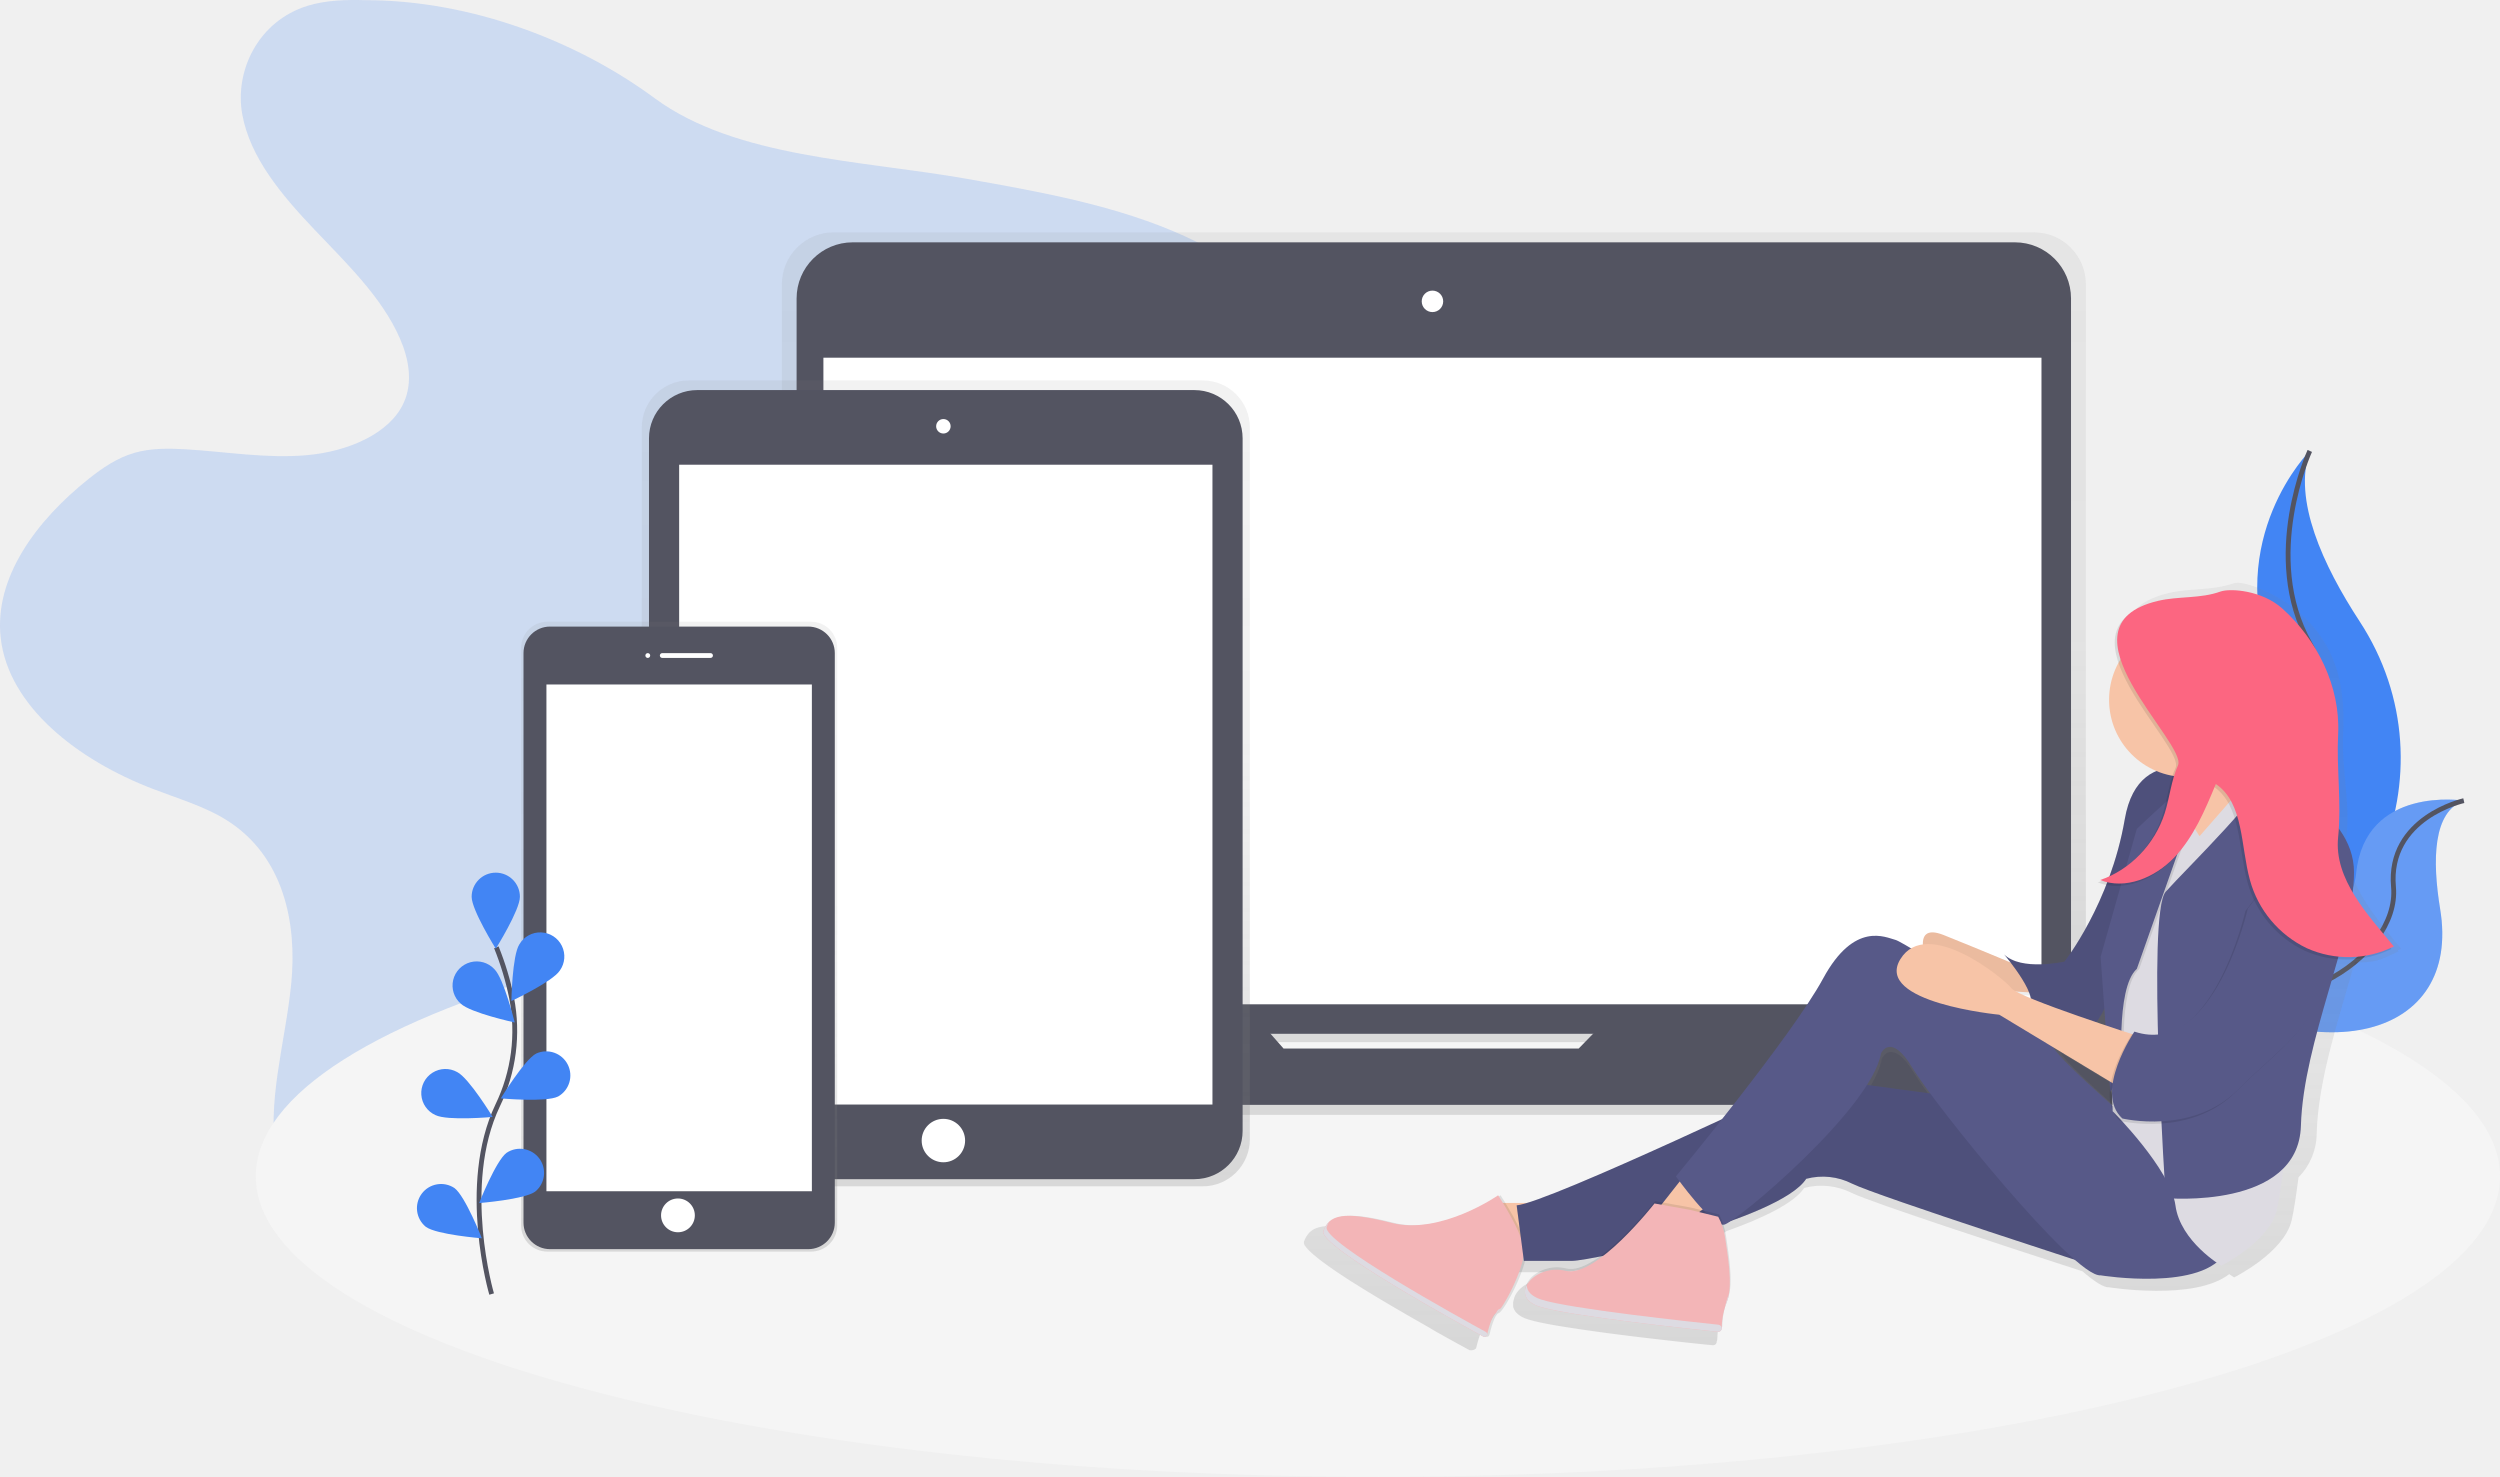
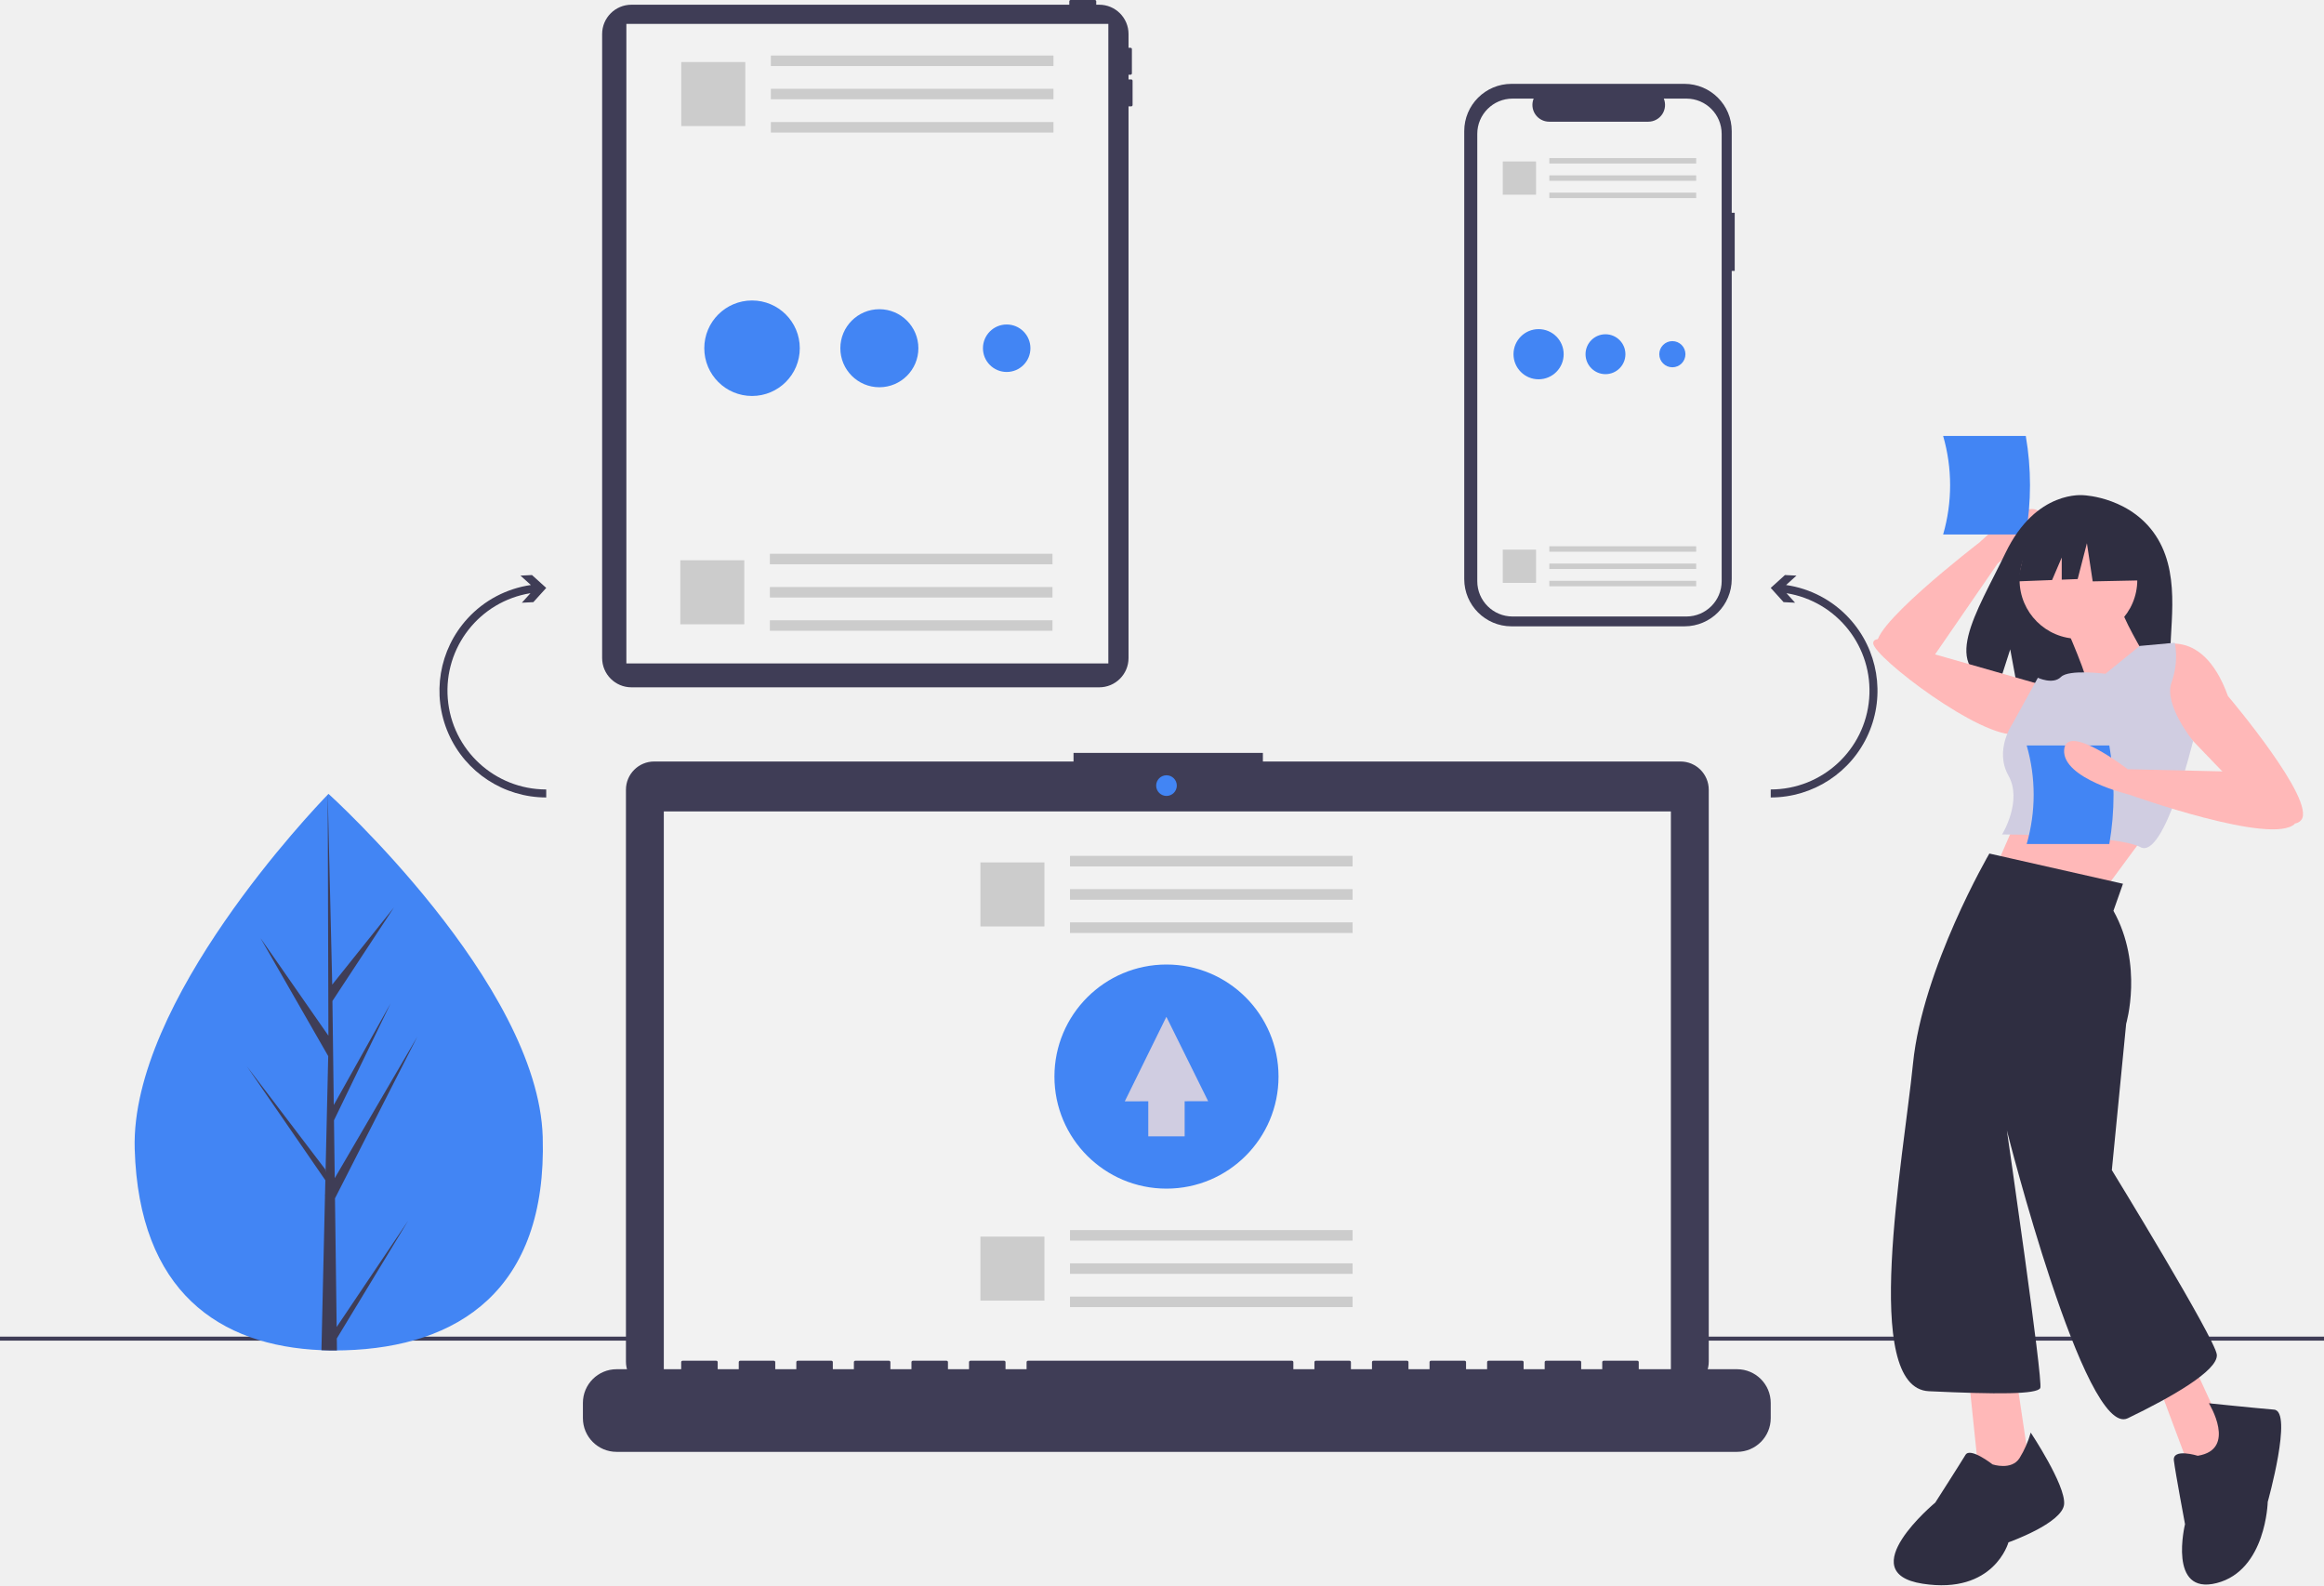
- <svg xmlns="http://www.w3.org/2000/svg" width="1036px" height="612px" viewBox="0 0 1036 612" version="1.1">
-   <defs>
-     <linearGradient x1="50%" y1="100.005%" x2="50%" y2="-0.003%" id="linearGradient-1">
-       <stop stop-color="#808080" stop-opacity="0.25" offset="0%" />
-       <stop stop-color="#808080" stop-opacity="0.12" offset="54%" />
-       <stop stop-color="#808080" stop-opacity="0.1" offset="100%" />
-     </linearGradient>
-     <linearGradient x1="49.998%" y1="100.012%" x2="49.998%" y2="3.14375538e-06%" id="linearGradient-2">
-       <stop stop-color="#808080" stop-opacity="0.25" offset="0%" />
-       <stop stop-color="#808080" stop-opacity="0.12" offset="54%" />
-       <stop stop-color="#808080" stop-opacity="0.1" offset="100%" />
-     </linearGradient>
-     <linearGradient x1="49.996%" y1="100%" x2="49.996%" y2="7.11191695e-06%" id="linearGradient-3">
-       <stop stop-color="#808080" stop-opacity="0.25" offset="0%" />
-       <stop stop-color="#808080" stop-opacity="0.12" offset="54%" />
-       <stop stop-color="#808080" stop-opacity="0.1" offset="100%" />
-     </linearGradient>
-     <linearGradient x1="50.002%" y1="100.027%" x2="50.002%" y2="-0.002%" id="linearGradient-4">
-       <stop stop-color="#808080" stop-opacity="0.25" offset="0%" />
-       <stop stop-color="#808080" stop-opacity="0.12" offset="54%" />
-       <stop stop-color="#808080" stop-opacity="0.1" offset="100%" />
-     </linearGradient>
-   </defs>
-   <g id="imgs" stroke="none" stroke-width="1" fill="none" fill-rule="evenodd">
-     <g id="Artboard" transform="translate(-6262, -2474)">
-       <g id="undraw_web_devices_ad58" transform="translate(6261, 2474)">
-         <path d="M152.4,0.07 C144.34,-0.16 136.08,0.07 128.52,2.39 C107.95,8.71 98.2,29.39 101.37,47.26 C104.54,65.13 117.58,80.7 131.11,94.93 C144.64,109.16 159.3,123.23 166.72,140.24 C170.42,148.73 172.15,158.24 168.39,166.72 C162.59,179.79 145.1,187.09 128.31,188.61 C111.52,190.13 94.66,187.17 77.81,186.18 C70.74,185.77 63.47,185.72 56.81,187.63 C49.5,189.71 43.41,193.96 37.81,198.39 C15.96,215.77 -1.53,239.48 1.3,264.39 C4.5,292.62 33.04,314.93 64.3,326.9 C74.65,330.9 85.6,334.08 94.71,339.74 C118.71,354.67 124.1,382.67 121.71,407.38 C119.32,432.09 111.18,456.83 115.71,481.32 C121.04,509.81 144.63,535.55 176.45,547.57 C204.8,558.28 240.28,557.57 265.45,542.46 C277.72,535.08 287,524.83 295.07,514.23 C307.053,498.576 316.952,481.433 324.52,463.23 C328.03,454.74 331.33,445.61 339.52,439.71 C344.52,436.08 351,434.05 357.41,432.47 C376.73,427.71 397.08,426.41 416.58,422.17 C436.08,417.93 455.7,410 466.3,395.9 C481.3,375.9 474.3,350.28 474.37,326.76 C474.49,273.1 513.48,225.07 527.87,172.76 C532.57,155.67 534.32,136.76 523.82,121.51 C516.69,111.16 504.66,103.69 492.02,97.92 C464.21,85.23 432.6,79.58 401.51,74.08 C358.3,66.44 305.83,65.45 272.34,40.73 C240.2,17 196.23,0.07 152.4,0.07 Z" id="Path" fill="#4285F4" fill-rule="nonzero" opacity="0.2" />
-         <ellipse id="Oval" fill="#F5F5F5" fill-rule="nonzero" cx="572" cy="487.48" rx="465" ry="124.52" />
-         <path d="M958.18,186.86 C958.18,186.86 922.35,222.69 942.58,275.86 C962.81,329.03 907.9,417.45 907.9,417.45 C907.9,417.45 908.49,417.36 909.58,417.17 C983.17,404.17 1019.74,320.01 978.82,257.48 C963.61,234.24 951.12,207 958.18,186.86 Z" id="Path" fill="#4285F4" fill-rule="nonzero" />
-         <path d="M958.18,186.86 C958.18,186.86 937.95,230.78 958.18,266.61 C978.41,302.44 961.65,403 907.9,417.45" id="Path" stroke="#535461" stroke-width="2" />
-         <path d="M1022,331.79 C1022,331.79 981.11,325.28 977.39,361.92 C973.67,398.56 898.77,403.64 898.77,403.64 L900.17,404.57 C962.01,445.16 1021.17,430.43 1012.17,376.57 C1008.9,356.49 1009.17,336.36 1022,331.79 Z" id="Path" fill="#4285F4" fill-rule="nonzero" />
-         <path d="M1022,331.79 C1022,331.79 981.11,325.28 977.39,361.92 C973.67,398.56 898.77,403.64 898.77,403.64 L900.17,404.57 C962.01,445.16 1021.17,430.43 1012.17,376.57 C1008.9,356.49 1009.17,336.36 1022,331.79 Z" id="Path" fill="#F5F5F5" fill-rule="nonzero" opacity="0.2" />
-         <path d="M1022,331.79 C1022,331.79 990.26,338.79 992.87,367.61 C995.48,396.43 945.74,431.06 898.77,403.61" id="Path" stroke="#535461" stroke-width="2" />
-         <path d="M927.37,419.92 L863.13,419.92 C864.608,416.947 865.375,413.671 865.37,410.35 L865.37,117.79 C865.37,105.91 855.74,96.28 843.86,96.28 L346.52,96.28 C340.813,96.277 335.34,98.542 331.304,102.577 C327.268,106.611 325,112.083 325,117.79 L325,410.36 C324.995,413.681 325.762,416.957 327.24,419.93 L260.73,419.93 C257.587,419.93 255.04,422.478 255.04,425.62 L255.04,430.21 C255.057,447.772 269.298,462 286.86,462 L901.24,462 C918.814,462 933.06,447.754 933.06,430.18 L933.06,425.59 C933.049,422.455 930.505,419.92 927.37,419.92 L927.37,419.92 Z M531.48,438.12 L526,431.87 L662.72,431.87 L656.62,438.13 L531.48,438.12 Z" id="Shape" fill="url(#linearGradient-1)" fill-rule="nonzero" />
-         <rect id="Rectangle" fill="#535461" fill-rule="nonzero" x="331.11" y="100.42" width="528.12" height="327.99" rx="23.26" />
-         <rect id="Rectangle" fill="#FFFFFF" fill-rule="nonzero" x="342.22" y="148.23" width="504.77" height="267.95" />
-         <circle id="Oval" fill="#FFFFFF" fill-rule="nonzero" cx="594.61" cy="124.88" r="4.45" />
-         <path d="M672.55,416.73 L655.2,434.52 L532.9,434.52 L517.23,416.73 L268.29,416.73 C265.219,416.73 262.73,419.219 262.73,422.29 L262.73,426.77 C262.73,443.946 276.654,457.87 293.83,457.87 L894.28,457.87 C911.456,457.87 925.38,443.946 925.38,426.77 L925.38,422.29 C925.38,419.219 922.891,416.73 919.82,416.73 L672.55,416.73 Z" id="Path" fill="#535461" fill-rule="nonzero" />
-         <path d="M499.41,157.65 L286.48,157.65 C275.709,157.639 266.967,166.359 266.95,177.13 L266.95,472.13 C266.967,482.901 275.709,491.621 286.48,491.61 L499.41,491.61 C510.181,491.621 518.923,482.901 518.94,472.13 L518.94,177.13 C518.923,166.359 510.181,157.639 499.41,157.65 Z" id="Path" fill="url(#linearGradient-2)" fill-rule="nonzero" />
-         <rect id="Rectangle" fill="#535461" fill-rule="nonzero" x="269.94" y="161.65" width="246" height="327" rx="20" />
-         <rect id="Rectangle" fill="#FFFFFF" fill-rule="nonzero" x="282.44" y="192.58" width="221" height="265.14" />
-         <circle id="Oval" fill="#FFFFFF" fill-rule="nonzero" cx="391.94" cy="176.65" r="3" />
-         <circle id="Oval" fill="#FFFFFF" fill-rule="nonzero" cx="391.94" cy="472.65" r="9" />
-         <path d="M337.11,257.65 L227.78,257.65 C224.913,257.645 222.161,258.779 220.13,260.802 C218.099,262.826 216.955,265.573 216.95,268.44 L216.95,507.86 C216.955,510.727 218.099,513.474 220.13,515.498 C222.161,517.521 224.913,518.655 227.78,518.65 L337.11,518.65 C339.977,518.655 342.729,517.521 344.76,515.498 C346.791,513.474 347.935,510.727 347.94,507.86 L347.94,268.44 C347.935,265.573 346.791,262.826 344.76,260.802 C342.729,258.779 339.977,257.645 337.11,257.65 L337.11,257.65 Z" id="Path" fill="url(#linearGradient-3)" fill-rule="nonzero" />
-         <rect id="Rectangle" fill="#535461" fill-rule="nonzero" x="217.94" y="259.65" width="129" height="258" rx="11" />
-         <rect id="Rectangle" fill="#FFFFFF" fill-rule="nonzero" x="227.44" y="283.65" width="110" height="210" />
-         <circle id="Oval" fill="#FFFFFF" fill-rule="nonzero" cx="269.44" cy="271.65" r="1" />
-         <rect id="Rectangle" fill="#FFFFFF" fill-rule="nonzero" x="274.44" y="270.65" width="22" height="2" rx="1" />
-         <circle id="Oval" fill="#FFFFFF" fill-rule="nonzero" cx="281.94" cy="503.65" r="7" />
-         <path d="M204.73,536.25 C204.73,536.25 191.47,491.25 207.22,458.11 C213.924,444.258 215.953,428.604 213,413.5 C211.54,406.345 209.428,399.339 206.69,392.57" id="Path" stroke="#535461" stroke-width="2" />
-         <path d="M216.45,371.63 C216.45,377.15 206.45,393.14 206.45,393.14 C206.45,393.14 196.45,377.14 196.45,371.63 C196.45,366.107 200.927,361.63 206.45,361.63 C211.973,361.63 216.45,366.107 216.45,371.63 Z" id="Path" fill="#4285F4" fill-rule="nonzero" />
-         <path d="M233,402.19 C230,406.82 212.92,414.82 212.92,414.82 C212.92,414.82 213.23,395.96 216.23,391.33 C218.088,388.152 221.542,386.253 225.221,386.385 C228.9,386.517 232.209,388.66 233.834,391.962 C235.46,395.265 235.139,399.194 233,402.19 Z" id="Path" fill="#4285F4" fill-rule="nonzero" />
-         <path d="M232.24,454.4 C227.31,456.88 208.53,455.17 208.53,455.17 C208.53,455.17 218.32,439.05 223.24,436.57 C228.121,434.365 233.873,436.397 236.286,441.179 C238.698,445.961 236.914,451.795 232.24,454.41 L232.24,454.4 Z" id="Path" fill="#4285F4" fill-rule="nonzero" />
-         <path d="M222.8,493.79 C218.36,497.07 199.56,498.55 199.56,498.55 C199.56,498.55 206.48,481.01 210.92,477.73 C215.357,474.77 221.337,475.813 224.509,480.102 C227.682,484.39 226.929,490.413 222.8,493.79 L222.8,493.79 Z" id="Path" fill="#4285F4" fill-rule="nonzero" />
-         <path d="M191.91,415.89 C195.91,419.73 214.3,423.72 214.3,423.72 C214.3,423.72 209.79,405.41 205.83,401.57 C203.31,398.881 199.516,397.795 195.956,398.745 C192.395,399.695 189.646,402.525 188.8,406.112 C187.954,409.698 189.149,413.46 191.91,415.9 L191.91,415.89 Z" id="Path" fill="#4285F4" fill-rule="nonzero" />
-         <path d="M181.45,462.09 C186.38,464.57 205.16,462.86 205.16,462.86 C205.16,462.86 195.37,446.74 190.45,444.26 C187.243,442.466 183.31,442.575 180.208,444.545 C177.105,446.515 175.333,450.027 175.592,453.693 C175.852,457.359 178.101,460.587 181.45,462.1 L181.45,462.09 Z" id="Path" fill="#4285F4" fill-rule="nonzero" />
-         <path d="M177.45,508.39 C181.89,511.67 200.69,513.15 200.69,513.15 C200.69,513.15 193.77,495.61 189.33,492.33 C184.893,489.37 178.913,490.413 175.741,494.702 C172.568,498.99 173.321,505.013 177.45,508.39 L177.45,508.39 Z" id="Path" fill="#4285F4" fill-rule="nonzero" />
-         <path d="M996,393.1 C984.93,379.67 971.52,364.24 973.4,346.37 C974.92,331.9 971.28,318.52 972,304 C973,283.37 968.86,267.22 954,254 C945.32,246.27 930.81,240.2 926.49,241.75 C917.93,244.81 908.59,243.64 899.78,245.75 C893.09,247.31 888.64,249.75 885.88,252.75 C880.33,257.75 880.24,264.75 882.77,272.2 C878.304,280.378 877.522,290.068 880.617,298.856 C883.713,307.645 890.395,314.706 899,318.28 C892.83,320.86 887.5,326.8 885.42,338.86 C883.974,347.142 881.789,355.278 878.89,363.17 C877.587,363.779 876.252,364.317 874.89,364.78 C875.19,364.9 875.5,364.98 875.8,365.09 C875.15,365.34 874.51,365.59 873.8,365.81 C874.982,366.272 876.204,366.627 877.45,366.87 C869.45,387.08 859.45,399.6 859.45,399.6 C859.45,399.6 840.8,403.72 833.55,396.51 C833.55,396.51 834.73,397.89 836.33,399.96 C829.24,397.02 817.6,392.22 807.65,388.27 C800.43,385.4 798.58,388.27 798.65,392.27 C796.888,392.491 795.188,393.062 793.65,393.95 C791.517,392.578 789.28,391.374 786.96,390.35 C782.82,389.35 769.35,382.11 755.88,406.82 C748.04,421.19 727.94,447.42 712.49,466.82 C682.44,480.64 643.32,498.14 628.78,502.54 L619.46,502.54 C618.24,500.54 617.39,499.28 617.39,499.28 L616.67,499.76 L616.36,499.28 C616.36,499.28 598.06,511.95 579.48,512.05 C576.837,512.014 574.207,511.678 571.64,511.05 C563.1,508.9 557.08,507.94 552.78,508.05 C547.69,507.96 544.78,509.17 543.02,511.45 L543.02,511.45 C542.784,511.749 542.566,512.063 542.37,512.39 L542.37,512.39 C542.173,512.714 541.993,513.048 541.83,513.39 L541.83,513.39 C541.67,513.75 541.51,514.13 541.37,514.52 C541.253,515.225 541.467,515.944 541.95,516.47 C542.199,516.82 542.47,517.154 542.76,517.47 L543.28,518.03 C545.62,520.45 549.88,523.66 555.18,527.24 C556.71,528.24 558.33,529.34 560.02,530.43 L563.23,532.43 L566.1,534.22 L567.25,534.93 L568.53,535.71 L570.82,537.1 L572.18,537.92 L574.75,539.45 L576.83,540.68 C582.27,543.89 587.69,547 592.58,549.76 L596,551.8 L596.33,551.98 L598.53,553.21 L602.33,555.32 L604.94,556.76 L606.16,557.43 L607.47,558.15 L607.73,558.29 L610.01,559.53 C610.959,559.689 611.931,559.426 612.67,558.81 C613.33,556.01 614.94,550.01 616.67,549.55 C618.4,549.09 625.89,536 628,527.24 L648.22,527.24 C652.203,526.9 656.159,526.291 660.06,525.42 C654.84,529.14 649.67,531.48 645.65,530.48 C637.15,528.37 629.1,533.55 628.29,538.66 C628.29,538.77 628.22,538.87 628.19,538.98 C628.16,539.09 628.14,539.19 628.12,539.29 C628.1,539.39 628.06,539.54 628.04,539.67 C628.02,539.8 628.04,539.88 628.04,539.99 C628.04,540.1 628.04,540.24 628.04,540.37 C628.04,540.5 628.04,540.58 628.04,540.68 C628.04,540.78 628.04,540.94 628.04,541.07 C628.04,541.2 628.04,541.27 628.04,541.37 C628.04,541.47 628.1,541.64 628.14,541.78 C628.18,541.92 628.14,541.96 628.21,542.04 C628.273,542.221 628.347,542.398 628.43,542.57 L628.48,542.7 C628.592,542.918 628.719,543.129 628.86,543.33 L629.02,543.54 C629.12,543.68 629.23,543.82 629.35,543.95 L629.58,544.18 C629.7,544.3 629.83,544.42 629.96,544.54 L630.24,544.77 L630.69,545.1 L631.02,545.32 L631.56,545.64 L631.92,545.83 L632.6,546.15 L632.94,546.3 C633.3,546.45 633.68,546.59 634.09,546.72 C634.74,546.93 635.51,547.15 636.38,547.37 L637.25,547.58 L638.52,547.87 L639.19,548.02 C640.057,548.207 640.977,548.393 641.95,548.58 L643.3,548.83 L644.4,549.03 L646.93,549.47 C648.51,549.74 650.16,550.01 651.93,550.27 L656.29,550.93 L661.97,551.74 L663.23,551.91 L665.23,552.19 L668.16,552.58 L670.16,552.84 L670.16,552.84 L675.35,553.5 L676.97,553.7 L680.24,554.1 C684.54,554.62 688.7,555.1 692.53,555.53 L696.96,556.03 L699.2,556.28 L700.2,556.38 L702.88,556.67 L704.37,556.83 L706.21,557.02 L708.8,557.29 L709.08,557.29 L710.74,557.46 L710.74,557.46 C711.161,557.505 711.581,557.371 711.898,557.092 C712.215,556.813 712.401,556.413 712.41,555.99 L712.41,555.99 L712.41,555.99 C712.41,555.94 712.41,555.88 712.41,555.82 C712.563,555.588 712.646,555.318 712.65,555.04 C712.694,552.573 713.005,550.119 713.58,547.72 C713.69,547.31 713.82,546.89 713.96,546.47 L714.12,545.99 C714.3,545.48 714.48,544.99 714.69,544.44 C714.841,544.067 714.971,543.687 715.08,543.3 C715.08,543.18 715.15,543.06 715.19,542.93 C715.23,542.8 715.29,542.52 715.33,542.31 C717.41,535.2 714.9,521.94 714.18,516.73 C713.949,515.066 713.567,513.425 713.04,511.83 C713.17,511.843 713.3,511.843 713.43,511.83 C714.504,511.435 715.514,510.886 716.43,510.2 C731.71,504.75 744.59,498.52 748.66,492.28 C755.251,490.54 762.252,491.273 768.34,494.34 C776.25,498.27 836.09,517.8 863.95,526.82 C868.95,531.13 872.87,533.65 875.04,533.46 C875.04,533.46 910.51,539.2 924.77,528 C926.04,528.88 926.84,529.35 926.84,529.35 C926.84,529.35 947.56,519.06 950.67,505.67 C951.67,501.33 952.58,494.93 953.51,487.85 C958.317,483.007 961.019,476.463 961.03,469.64 C961.68,447.16 970.39,421.48 976.85,398.64 C984.69,399.26 987.72,397.78 994.91,394.23 L994.59,393.82 C995.1,393.52 995.55,393.32 996,393.1 Z M877.21,426.77 L873.21,425.44 C874.552,423.649 875.708,421.725 876.66,419.7 L877.21,426.77 Z M854.92,436.23 L878.92,450.63 L879.13,453.56 C878.838,455.79 878.905,458.052 879.33,460.26 C868.75,450.86 856.37,439.45 854.91,436.22 L854.92,436.23 Z M845.12,415.23 C842.5,414.15 840.33,413.17 838.84,412.36 C840.84,412.5 842.74,412.62 844.4,412.71 C844.728,413.522 844.969,414.367 845.12,415.23 L845.12,415.23 Z M780.84,438.7 C780.84,438.7 784.98,429.44 794.31,444.88 C795.76,447.28 798.43,451.1 801.96,455.83 L774.8,452.2 C778,447.24 780.15,442.63 780.84,438.71 L780.84,438.7 Z" id="Shape" fill="url(#linearGradient-4)" fill-rule="nonzero" />
-         <path d="M840.5,401.5 C840.5,401.5 821.5,393.5 806.5,387.5 C791.5,381.5 800.5,401.5 800.5,401.5 C800.5,401.5 825.5,408.5 825.5,409.5 C825.5,410.5 846.5,411.5 846.5,411.5 L840.5,401.5 Z" id="Path" fill="#F7C4A7" fill-rule="nonzero" />
-         <path d="M840.5,401.5 C840.5,401.5 821.5,393.5 806.5,387.5 C791.5,381.5 800.5,401.5 800.5,401.5 C800.5,401.5 825.5,408.5 825.5,409.5 C825.5,410.5 846.5,411.5 846.5,411.5 L840.5,401.5 Z" id="Path" fill="#000000" fill-rule="nonzero" opacity="0.05" />
-         <path d="M921.5,322.5 C921.5,322.5 887.5,304.5 881.5,339.5 C875.5,374.5 856.5,398.5 856.5,398.5 C856.5,398.5 838.5,402.5 831.5,395.5 C831.5,395.5 848.5,415.5 840.5,417.5 C840.5,417.5 858.5,430.5 866.5,426.5 C874.5,422.5 880.5,395.5 883.5,388.5 C886.5,381.5 897.5,320.5 921.5,322.5 Z" id="Path" fill="#575988" fill-rule="nonzero" />
-         <path d="M921.5,322.5 C921.5,322.5 887.5,304.5 881.5,339.5 C875.5,374.5 856.5,398.5 856.5,398.5 C856.5,398.5 838.5,402.5 831.5,395.5 C831.5,395.5 848.5,415.5 840.5,417.5 C840.5,417.5 858.5,430.5 866.5,426.5 C874.5,422.5 880.5,395.5 883.5,388.5 C886.5,381.5 897.5,320.5 921.5,322.5 Z" id="Path" fill="#000000" fill-rule="nonzero" opacity="0.1" />
-         <path d="M902.5,310.5 C902.5,310.5 923.5,334.5 924.5,354.5 C925.5,374.5 948.5,333.5 950.5,332.5 C952.5,331.5 930.5,297.5 928.5,286.5 C926.5,275.5 902.5,310.5 902.5,310.5 Z" id="Path" fill="#F7C4A7" fill-rule="nonzero" />
-         <polygon id="Path" fill="#F7C4A7" fill-rule="nonzero" points="917 320.75 903.75 332.75 910 358 927 342 925 326" />
-         <polygon id="Path" fill="#F7C4A7" fill-rule="nonzero" points="640.5 498.5 617.5 498.5 626.5 520.5 648.5 514.5" />
-         <path d="M622.82,495.33 C622.82,495.33 599,511.92 578.65,506.76 C558.3,501.6 552.77,503.53 550.4,510.19 C548.21,516.32 607.24,548.74 616.65,553.86 C616.946,554.022 617.3,554.036 617.608,553.899 C617.917,553.762 618.143,553.488 618.22,553.16 C618.86,550.44 620.41,544.61 622.07,544.16 C624.23,543.58 634.07,525.16 633.53,517.92 C632.99,510.68 622.82,495.33 622.82,495.33 Z" id="Path" fill="#000000" fill-rule="nonzero" opacity="0.1" />
-         <path d="M621.82,495.33 C621.82,495.33 598,511.92 577.65,506.76 C557.3,501.6 551.77,503.53 549.4,510.19 C547.21,516.32 606.24,548.74 615.65,553.86 C615.946,554.022 616.3,554.036 616.608,553.899 C616.917,553.762 617.143,553.488 617.22,553.16 C617.86,550.44 619.41,544.61 621.07,544.16 C623.23,543.58 633.07,525.16 632.53,517.92 C631.99,510.68 621.82,495.33 621.82,495.33 Z" id="Path" fill="#F3B5B7" fill-rule="nonzero" />
-         <path d="M818.5,455.5 L751.5,446.5 C751.5,446.5 642.5,498.5 629.5,499.5 L632.5,522.5 L652.5,522.5 C660.5,522.5 738.5,505.5 749.5,488.5 C755.864,486.808 762.628,487.52 768.5,490.5 C778.5,495.5 874.5,526.5 874.5,526.5 L818.5,455.5 Z" id="Path" fill="#575988" fill-rule="nonzero" />
-         <path d="M818.5,455.5 L751.5,446.5 C751.5,446.5 642.5,498.5 629.5,499.5 L632.5,522.5 L652.5,522.5 C660.5,522.5 738.5,505.5 749.5,488.5 C755.864,486.808 762.628,487.52 768.5,490.5 C778.5,495.5 874.5,526.5 874.5,526.5 L818.5,455.5 Z" id="Path" fill="#000000" fill-rule="nonzero" opacity="0.1" />
-         <polygon id="Path" fill="#F7C4A7" fill-rule="nonzero" points="699.5 486.5 688.5 500.5 699.5 506.5 715.5 494.5" />
-         <path d="M890.5,470.5 C890.5,470.5 854.5,439.68 852.01,434.09 C849.52,428.5 790.5,390.5 786.5,389.5 C782.5,388.5 769.5,381.5 756.5,405.5 C743.5,429.5 695.5,487.5 695.5,487.5 C695.5,487.5 710.5,508.5 715.5,507.5 C720.5,506.5 776.5,459.5 780.5,436.5 C780.5,436.5 784.5,427.5 793.5,442.5 C802.5,457.5 860.5,529.5 871.5,528.5 C871.5,528.5 914.5,535.5 923.5,518.5 C932.5,501.5 890.5,470.5 890.5,470.5 Z" id="Path" fill="#575988" fill-rule="nonzero" />
-         <path d="M911,324 C911,324 898.5,329.5 897.5,352.5 C896.5,375.5 874.5,414.5 874.5,414.5 L876.5,460.5 C876.5,460.5 900.5,484.5 902.5,499.5 C904.5,514.5 921.5,524.5 921.5,524.5 C921.5,524.5 941.5,514.5 944.5,501.5 C947.5,488.5 949.5,456.5 954.5,444.5 C959.5,432.5 956.5,357.5 956.5,357.5 L941.5,331.5 L933.5,322.5 L912.5,346.5 C912.5,346.5 901,331 911,324 Z" id="Path" fill="#DDDBE2" fill-rule="nonzero" />
-         <path d="M881.5,445.5 C881.5,445.5 878.5,409.5 887.5,401.5 L905.5,350.5 C905.5,350.5 912,326 911,324 C910,322 887.5,343.5 887.5,343.5 L872.5,396.5 L876.5,452.5 L881.5,445.5 Z" id="Path" fill="#000000" fill-rule="nonzero" opacity="0.1" />
-         <path d="M880.5,445.5 C880.5,445.5 877.5,409.5 886.5,401.5 L904.5,350.5 C904.5,350.5 911.5,325.5 910.5,323.5 C909.5,321.5 886.5,343.5 886.5,343.5 L871.5,396.5 L875.5,452.5 L880.5,445.5 Z" id="Path" fill="#575988" fill-rule="nonzero" />
-         <path d="M887.5,429.5 C887.5,429.5 837.5,413.5 834.5,409.5 C831.5,405.5 799.5,379.5 788.5,397.5 C777.5,415.5 829.5,420.5 829.5,420.5 L882.5,452.5 L887.5,429.5 Z" id="Path" fill="#F7C4A7" fill-rule="nonzero" />
-         <path d="M701.67,500.41 L686.87,497.75 C686.87,497.75 662.63,528.8 650,525.65 C637.37,522.5 625.75,536.09 639.09,540.45 C651.14,544.39 703.18,549.9 713.09,550.92 C713.496,550.962 713.9,550.832 714.206,550.563 C714.512,550.293 714.691,549.908 714.7,549.5 C714.776,545.635 715.556,541.816 717,538.23 C719.67,531.68 717,517.61 716.26,512.23 C715.852,509.076 714.866,506.025 713.35,503.23 L701.67,500.41 Z" id="Path" fill="#000000" fill-rule="nonzero" opacity="0.1" />
-         <path d="M701.42,501.38 L686.62,498.72 C686.62,498.72 662.38,529.77 649.77,526.63 C637.16,523.49 625.52,537.07 638.86,541.43 C650.91,545.37 702.95,550.88 712.86,551.9 C713.266,551.942 713.67,551.812 713.976,551.543 C714.282,551.273 714.461,550.888 714.47,550.48 C714.519,546.624 715.267,542.809 716.68,539.22 C719.35,532.67 716.68,518.6 715.94,513.22 C715.532,510.066 714.546,507.015 713.03,504.22 L701.42,501.38 Z" id="Path" fill="#F3B5B7" fill-rule="nonzero" />
-         <circle id="Oval" fill="#000000" fill-rule="nonzero" opacity="0.1" cx="910" cy="290" r="32" />
-         <circle id="Oval" fill="#F7C4A7" fill-rule="nonzero" cx="907" cy="290" r="32" />
-         <path d="M938.5,321.5 C938.5,321.5 976.5,334.5 976.5,361.5 C976.5,388.5 955.5,431.5 954.5,466.5 C953.5,501.5 898.5,496.5 898.5,496.5 C898.5,496.5 890.5,378.5 898.5,369.5 C906.5,360.5 942.5,325.5 938.5,321.5 Z" id="Path" fill="#575988" fill-rule="nonzero" />
-         <path d="M931.5,377.5 C931.5,377.5 917.5,439.5 884.5,428.5 C884.5,428.5 867.5,453.5 879.5,464.5 C879.5,464.5 908.5,471.5 927.5,452.5 C946.5,433.5 960.5,426.5 963.5,403.5 C966.5,380.5 968.5,348.5 958.5,351.5 C948.5,354.5 931.5,377.5 931.5,377.5 Z" id="Path" fill="#000000" fill-rule="nonzero" opacity="0.1" />
-         <path d="M932.5,376.5 C932.5,376.5 918.5,438.5 885.5,427.5 C885.5,427.5 868.5,452.5 880.5,463.5 C880.5,463.5 909.5,470.5 928.5,451.5 C947.5,432.5 961.5,425.5 964.5,402.5 C967.5,379.5 969.5,347.5 959.5,350.5 C949.5,353.5 932.5,376.5 932.5,376.5 Z" id="Path" fill="#575988" fill-rule="nonzero" />
-         <path d="M717.54,536 C717.54,536.09 717.48,536.2 717.45,536.28 C716.761,537.99 716.236,539.761 715.88,541.57 C716.12,540.79 716.4,539.99 716.72,539.19 C717.113,538.161 717.389,537.091 717.54,536 Z" id="Path" fill="#DDDBE2" fill-rule="nonzero" />
-         <path d="M639.59,538.51 C635.47,537.16 633.74,534.94 633.67,532.6 C631.97,535.86 633.04,539.52 638.86,541.42 C650.91,545.36 702.96,550.87 712.86,551.89 C713.267,551.932 713.674,551.801 713.98,551.529 C714.286,551.257 714.464,550.869 714.47,550.46 L714.47,550.46 C714.485,549.699 713.917,549.053 713.16,548.97 C702.3,547.81 651.48,542.39 639.59,538.51 Z" id="Path" fill="#DDDBE2" fill-rule="nonzero" />
-         <path d="M550.78,508.43 C551.045,507.693 551.38,506.983 551.78,506.31 C550.703,507.401 549.897,508.73 549.43,510.19 C547.24,516.32 606.27,548.74 615.68,553.86 C615.977,554.022 616.333,554.035 616.642,553.896 C616.95,553.756 617.175,553.48 617.25,553.15 L617.25,553.15 C617.364,552.676 617.147,552.185 616.72,551.95 C606.32,546.26 548.62,514.49 550.78,508.43 Z" id="Path" fill="#DDDBE2" fill-rule="nonzero" />
-         <path d="M622.44,542.41 C621.91,542.55 621.39,543.26 620.9,544.23 L621.06,544.17 C621.5,544.05 622.25,543.17 623.16,541.87 C622.966,542.104 622.719,542.289 622.44,542.41 L622.44,542.41 Z" id="Path" fill="#DDDBE2" fill-rule="nonzero" />
-         <path d="M902.56,318.17 C899.74,324.39 899.15,331.4 897.08,337.92 C892.97,350.85 882.66,361.55 870.31,365.68 C880.7,369.82 892.96,364.76 900.99,356.36 C909.02,347.96 913.73,336.78 918.24,325.9 C929.9,333.74 928.48,351.76 932.4,365.79 C935.804,378.141 944.394,388.409 955.95,393.94 C967.476,399.112 980.713,398.844 992.02,393.21 C981.33,380.21 966.11,362.28 967.92,344.92 C969.39,330.86 959.3,320.12 959.99,306.01 C960.99,286.01 953.33,275.85 938.99,263.01 C930.61,255.5 943.8,244.91 932.99,248.01 C928.74,249.23 924.26,244.68 920.09,246.18 C911.83,249.18 902.81,248.02 894.31,250.02 C850.13,260.4 906.68,309.09 902.56,318.17 Z" id="Path" fill="#000000" fill-rule="nonzero" opacity="0.1" />
-         <path d="M903.56,317.17 C900.74,323.39 900.15,330.4 898.08,336.92 C893.97,349.85 883.66,360.55 871.31,364.68 C881.7,368.82 893.96,363.76 901.99,355.36 C910.02,346.96 914.73,335.78 919.24,324.9 C930.9,332.74 929.48,350.76 933.4,364.79 C936.804,377.141 945.394,387.409 956.95,392.94 C968.476,398.112 981.713,397.844 993.02,392.21 C982.33,379.21 968.11,364.28 969.92,346.92 C971.39,332.86 969.2,318.41 969.92,304.31 C970.92,284.31 961.11,264.99 946.76,252.15 C938.38,244.64 925.29,243.68 921.11,245.15 C912.85,248.15 903.83,246.99 895.33,248.99 C851.13,259.4 907.68,308.09 903.56,317.17 Z" id="Path" fill="#FC6681" fill-rule="nonzero" />
-       </g>
-     </g>
-   </g>
+ <svg xmlns="http://www.w3.org/2000/svg" id="b788e214-8c62-4533-b5b0-3b3e1bf4c8d8" data-name="Layer 1" width="1161.522" height="792.25" viewBox="0 0 1161.522 792.25">
+   <path d="M584.621,93.574h-1.346v-2.355h1.009a.673.673,0,0,0,.673-.673V78.435a.673.673,0,0,0-.673-.673h-1.009V70.883a14.653,14.653,0,0,0-14.653-14.653h-1.495V54.548a.673.673,0,0,0-.673-.673H554.342a.673.673,0,0,0-.673.673v1.682H334.837a14.653,14.653,0,0,0-14.653,14.653v311.838a14.653,14.653,0,0,0,14.653,14.653H568.622a14.653,14.653,0,0,0,14.653-14.653V107.032h1.346a.673.673,0,0,0,.673-.673V94.247A.673.673,0,0,0,584.621,93.574Z" transform="translate(-19.23898 -53.87484)" fill="#3f3d56" />
+   <rect x="313.055" y="11.94" width="240.89" height="319.62" fill="#f2f2f2" />
+   <rect y="668" width="1161.522" height="2" fill="#3f3d56" />
+   <path d="M290.491,622.122c2.243,76.794-42.627,104.937-98.938,106.581q-1.962.057-3.906.07-3.917.03-7.758-.13c-50.927-2.114-91.24-29.148-93.325-100.566-2.158-73.909,89.578-169.939,96.461-177.042.006-0.0.006-0.0.012-.007.261-.271.395-.406.395-.406S288.249,545.335,290.491,622.122Z" transform="translate(-19.23898 -53.87484)" fill="#4285f4" />
+   <path d="M187.499,717.066l35.771-53.194-35.697,58.917.075,5.986q-3.917.03-7.758-.13l1.774-76.942-.049-.594.065-.115.17-7.271-39.173-56.875,39.127,51.433.139,1.537,1.34-58.133L149.447,522.719l33.931,48.754-.354-120.436.001-.401.012.394,2.246,94.92,30.836-38.557-30.736,46.734.673,51.999,28.376-50.749-28.272,58.393.375,28.914,41.266-70.692-41.141,80.779Z" transform="translate(-19.23898 -53.87484)" fill="#3f3d56" />
+   <path d="M886.239,160.207h-1.49V119.4A23.618,23.618,0,0,0,861.131,95.781H774.675a23.618,23.618,0,0,0-23.618,23.618V343.273a23.618,23.618,0,0,0,23.618,23.618H861.131a23.618,23.618,0,0,0,23.618-23.618V189.255H886.239Z" transform="translate(-19.23898 -53.87484)" fill="#3f3d56" />
+   <path d="M879.72,120.788V344.335a17.639,17.639,0,0,1-17.635,17.642H775.211a17.638,17.638,0,0,1-17.635-17.642V120.788a17.637,17.637,0,0,1,17.635-17.635h10.54a8.379,8.379,0,0,0,7.759,11.542h49.53a8.379,8.379,0,0,0,7.759-11.542h11.285A17.637,17.637,0,0,1,879.72,120.788Z" transform="translate(-19.23898 -53.87484)" fill="#f2f2f2" />
+   <rect x="774.348" y="79" width="73.396" height="2.727" fill="#ccc" />
+   <rect x="774.348" y="87.636" width="73.396" height="2.727" fill="#ccc" />
+   <rect x="774.348" y="96.273" width="73.396" height="2.727" fill="#ccc" />
+   <rect x="751.073" y="80.686" width="16.629" height="16.629" fill="#ccc" />
+   <rect x="774.348" y="273" width="73.396" height="2.727" fill="#ccc" />
+   <rect x="774.348" y="281.636" width="73.396" height="2.727" fill="#ccc" />
+   <rect x="774.348" y="290.273" width="73.396" height="2.727" fill="#ccc" />
+   <rect x="751.073" y="274.685" width="16.629" height="16.629" fill="#ccc" />
+   <path d="M859.147,434.443H650.425v-4.302H555.783v4.302H346.201a14.118,14.118,0,0,0-14.118,14.118V734.365a14.118,14.118,0,0,0,14.118,14.118H859.147a14.118,14.118,0,0,0,14.118-14.118V448.561A14.118,14.118,0,0,0,859.147,434.443Z" transform="translate(-19.23898 -53.87484)" fill="#3f3d56" />
+   <rect x="331.772" y="405.519" width="503.325" height="283.927" fill="#f2f2f2" />
+   <circle cx="583.005" cy="392.613" r="5.162" fill="#4285f4" />
+   <path d="M887.397,738.159H838.276v-3.539a.702.702,0,0,0-.702-.702H820.733a.702.702,0,0,0-.702.702v3.539h-10.526v-3.539a.702.702,0,0,0-.702-.702H791.962a.702.702,0,0,0-.702.702v3.539h-10.526v-3.539a.702.702,0,0,0-.702-.702H763.191a.702.702,0,0,0-.702.702v3.539H751.963v-3.539a.702.702,0,0,0-.702-.702H734.42a.702.702,0,0,0-.702.702v3.539H723.192v-3.539a.702.702,0,0,0-.702-.702H705.649a.702.702,0,0,0-.702.702v3.539h-10.526v-3.539a.702.702,0,0,0-.702-.702H676.878a.702.702,0,0,0-.702.702v3.539h-10.526v-3.539a.702.702,0,0,0-.702-.702H533.022a.702.702,0,0,0-.702.702v3.539h-10.526v-3.539a.702.702,0,0,0-.702-.702H504.251a.702.702,0,0,0-.702.702v3.539h-10.526v-3.539a.702.702,0,0,0-.702-.702H475.48a.702.702,0,0,0-.702.702v3.539h-10.526v-3.539a.702.702,0,0,0-.702-.702H446.709a.702.702,0,0,0-.702.702v3.539h-10.526v-3.539a.702.702,0,0,0-.702-.702H417.938a.702.702,0,0,0-.702.702v3.539h-10.526v-3.539a.702.702,0,0,0-.702-.702H389.167a.702.702,0,0,0-.702.702v3.539h-10.526v-3.539a.702.702,0,0,0-.702-.702H360.396a.702.702,0,0,0-.702.702v3.539H327.415a16.842,16.842,0,0,0-16.842,16.842v7.615a16.842,16.842,0,0,0,16.842,16.842H887.397A16.842,16.842,0,0,0,904.239,762.616v-7.615A16.842,16.842,0,0,0,887.397,738.159Z" transform="translate(-19.23898 -53.87484)" fill="#3f3d56" />
+   <rect x="534.788" y="427.757" width="141.24" height="5.248" fill="#e6e6e6" />
+   <rect x="534.788" y="444.376" width="141.24" height="5.248" fill="#e6e6e6" />
+   <rect x="534.788" y="460.995" width="141.24" height="5.248" fill="#e6e6e6" />
+   <rect x="534.788" y="427.757" width="141.24" height="5.248" fill="#ccc" />
+   <rect x="534.788" y="444.376" width="141.24" height="5.248" fill="#ccc" />
+   <rect x="534.788" y="460.995" width="141.24" height="5.248" fill="#ccc" />
+   <rect x="490" y="431" width="32" height="32" fill="#ccc" />
+   <rect x="534.788" y="614.756" width="141.24" height="5.248" fill="#ccc" />
+   <rect x="534.788" y="631.376" width="141.24" height="5.248" fill="#ccc" />
+   <rect x="534.788" y="647.995" width="141.24" height="5.248" fill="#ccc" />
+   <rect x="490" y="618" width="32" height="32" fill="#ccc" />
+   <path d="M943.511,362.922a53.197,53.197,0,0,0-31.606-16.678l5.198-4.696-5.751-.29-7.115,6.431,6.431,7.115,5.751.29-4.309-4.764a49.359,49.359,0,0,1-7.872,98.087v4a53.364,53.364,0,0,0,39.272-89.494Z" transform="translate(-19.23898 -53.87484)" fill="#3f3d56" />
+   <path d="M252.967,362.922a53.197,53.197,0,0,1,31.606-16.678l-5.198-4.696,5.751-.29,7.115,6.431-6.431,7.115-5.751.29,4.309-4.764a49.359,49.359,0,0,0,7.872,98.087v4a53.364,53.364,0,0,1-39.272-89.494Z" transform="translate(-19.23898 -53.87484)" fill="#3f3d56" />
+   <rect x="385.274" y="27.756" width="141.24" height="5.248" fill="#ccc" />
+   <rect x="385.274" y="44.376" width="141.24" height="5.248" fill="#ccc" />
+   <rect x="385.274" y="60.995" width="141.24" height="5.248" fill="#ccc" />
+   <rect x="340.486" y="31" width="32" height="32" fill="#ccc" />
+   <rect x="384.788" y="276.757" width="141.24" height="5.248" fill="#ccc" />
+   <rect x="384.788" y="293.376" width="141.24" height="5.248" fill="#ccc" />
+   <rect x="384.788" y="309.995" width="141.24" height="5.248" fill="#ccc" />
+   <rect x="340" y="280" width="32" height="32" fill="#ccc" />
+   <path d="M985.771,381.797l31.894-46.306s27.773-22.269,19.813-26.605-28.8,15.993-28.8,15.993-60.124,46.093-50.21,52.526S985.771,381.797,985.771,381.797Z" transform="translate(-19.23898 -53.87484)" fill="#ffb8b8" />
+   <path d="M990.406,320.986h41.304a144.462,144.462,0,0,0,0-49.247H990.406A88.611,88.611,0,0,1,990.406,320.986Z" transform="translate(-19.23898 -53.87484)" fill="#4285f4" />
+   <path d="M1097.791,323.336c-12.412-20.973-36.969-21.95-36.969-21.95s-23.929-3.06-39.279,28.882c-14.308,29.773-34.054,58.519-3.179,65.488l5.577-17.358,3.454,18.65a120.807,120.807,0,0,0,13.21.226c33.065-1.068,64.554.312,63.54-11.553C1102.797,369.948,1109.734,343.516,1097.791,323.336Z" transform="translate(-19.23898 -53.87484)" fill="#2f2e41" />
+   <path d="M1031.796,452.616l-15.9,36.57,55.651,8.745s26.235-35.775,28.62-38.16Z" transform="translate(-19.23898 -53.87484)" fill="#ffb8b8" />
+   <circle cx="1038.792" cy="289.825" r="29.415" fill="#ffb8b8" />
+   <path d="M1050.876,365.165s13.515,30.21,11.925,33.39,28.62-16.695,28.62-16.695-12.72-21.465-11.925-24.645Z" transform="translate(-19.23898 -53.87484)" fill="#ffb8b8" />
+   <path d="M1095.396,377.885s23.85-13.515,37.365,23.85c0,0,44.52,52.471,36.57,62.011s-38.16-23.055-38.16-23.055l-19.08-19.875s-27.03-7.155-24.645-22.26S1095.396,377.885,1095.396,377.885Z" transform="translate(-19.23898 -53.87484)" fill="#ffb8b8" />
+   <path d="M1039.746,396.17l-55.651-15.9s-29.415-11.925-28.62-4.77,54.061,47.701,71.551,45.316S1039.746,396.17,1039.746,396.17Z" transform="translate(-19.23898 -53.87484)" fill="#ffb8b8" />
+   <path d="M1071.546,390.605s-18.285-2.385-22.26,1.59-11.528.398-11.528.398L1025.038,415.648s-9.143,13.118-1.988,25.838-3.18,29.415-3.18,29.415,57.241,0,69.166,6.36,26.298-53.068,26.298-53.068-14.77-18.085-10.795-29.215,1.59-19.875,1.59-19.875l-17.49,1.59Z" transform="translate(-19.23898 -53.87484)" fill="#d0cde1" />
+   <polygon points="983.936 688.124 990.297 749.34 1014.942 736.62 1006.992 683.354 983.936 688.124" fill="#ffb8b8" />
+   <polygon points="1076.952 687.329 1097.648 742.67 1117.523 728.36 1092.853 674.609 1076.952 687.329" fill="#ffb8b8" />
+   <path d="M1034.181,769.824a49.649,49.649,0,0,1-5.565,12.72c-3.975,6.36-13.515,3.18-13.515,3.18s-11.13-8.745-13.515-4.77-15.105,23.85-15.105,23.85-42.135,34.98-6.36,40.545,42.93-20.67,42.93-20.67,27.03-9.54,27.825-19.08S1034.181,769.824,1034.181,769.824Z" transform="translate(-19.23898 -53.87484)" fill="#2f2e41" />
+   <path d="M1117.657,781.414s-12.72-3.975-11.925,2.385,5.565,31.8,5.565,31.8-8.745,35.775,15.9,29.415,25.44-40.545,25.44-40.545,12.72-45.316,3.18-46.111-32.595-3.18-32.595-3.18S1137.532,778.234,1117.657,781.414Z" transform="translate(-19.23898 -53.87484)" fill="#2f2e41" />
+   <polygon points="1073.065 267.439 1048.804 254.731 1015.301 259.93 1008.369 290.545 1025.624 289.881 1030.444 278.634 1030.444 289.696 1038.406 289.389 1043.027 271.483 1045.916 290.545 1074.22 289.967 1073.065 267.439" fill="#2f2e41" />
+   <path d="M1080.291,495.546l-66.781-15.105s-33.39,57.241-38.16,104.941-26.235,162.182,7.95,163.772,54.061,1.59,55.651-1.59-16.695-128.791-16.695-128.791,38.955,154.232,60.421,143.897,45.316-23.85,44.52-31.8-52.471-92.221-52.471-92.221l7.155-73.141s8.745-29.415-6.36-56.446Z" transform="translate(-19.23898 -53.87484)" fill="#2f2e41" />
+   <path d="M1032.162,475.672h41.304a144.462,144.462,0,0,0,0-49.247H1032.162A88.612,88.612,0,0,1,1032.162,475.672Z" transform="translate(-19.23898 -53.87484)" fill="#4285f4" />
+   <path d="M1152.637,439.896l-69.961-1.59s-31.005-23.85-31.8-9.54,32.595,22.26,32.595,22.26,71.782,25.758,82.797,14.469Z" transform="translate(-19.23898 -53.87484)" fill="#ffb8b8" />
+   <circle cx="375.864" cy="174.031" r="23.864" fill="#4285f4" />
+   <circle cx="439.5" cy="174.031" r="19.5" fill="#4285f4" />
+   <circle cx="503.136" cy="174.031" r="11.864" fill="#4285f4" />
+   <circle cx="768.978" cy="177.02" r="12.536" fill="#4285f4" />
+   <circle cx="802.409" cy="177.02" r="9.967" fill="#4285f4" />
+   <circle cx="835.839" cy="177.02" r="6.536" fill="#4285f4" />
+   <circle cx="583" cy="538.032" r="56" fill="#4285f4" />
+   <polygon points="603.834 550.347 582.946 508.159 562.166 550.401 573.908 550.386 573.908 567.904 592.083 567.904 592.083 550.362 603.834 550.347" fill="#d0cde1" />
</svg>
